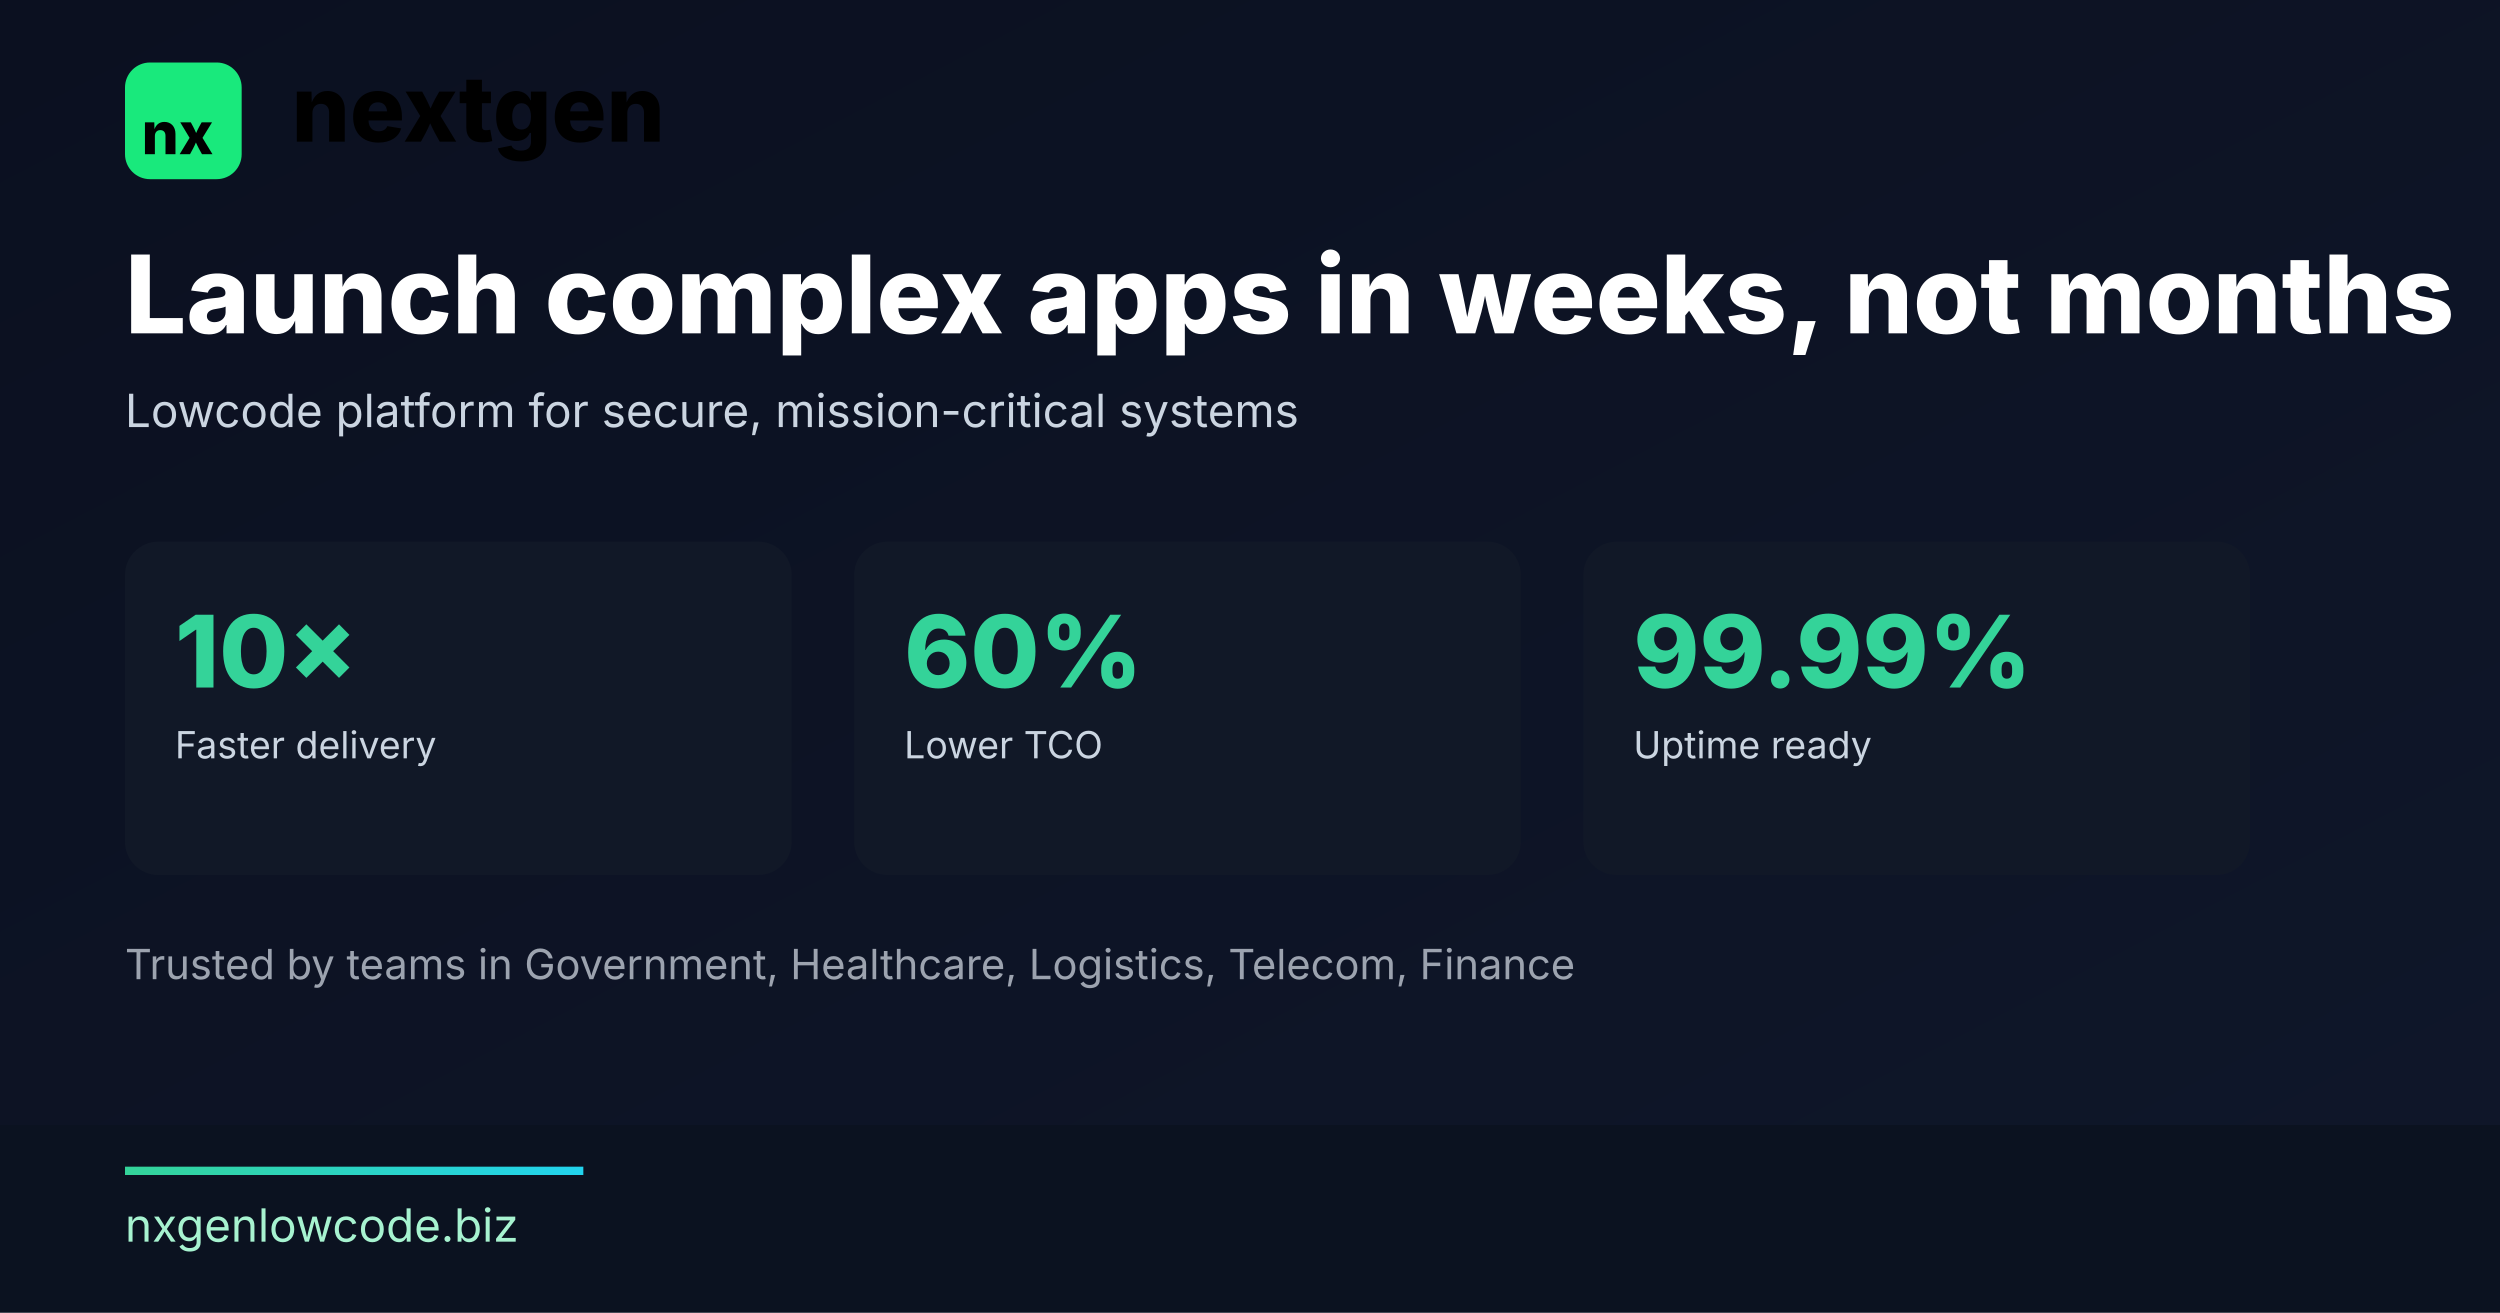
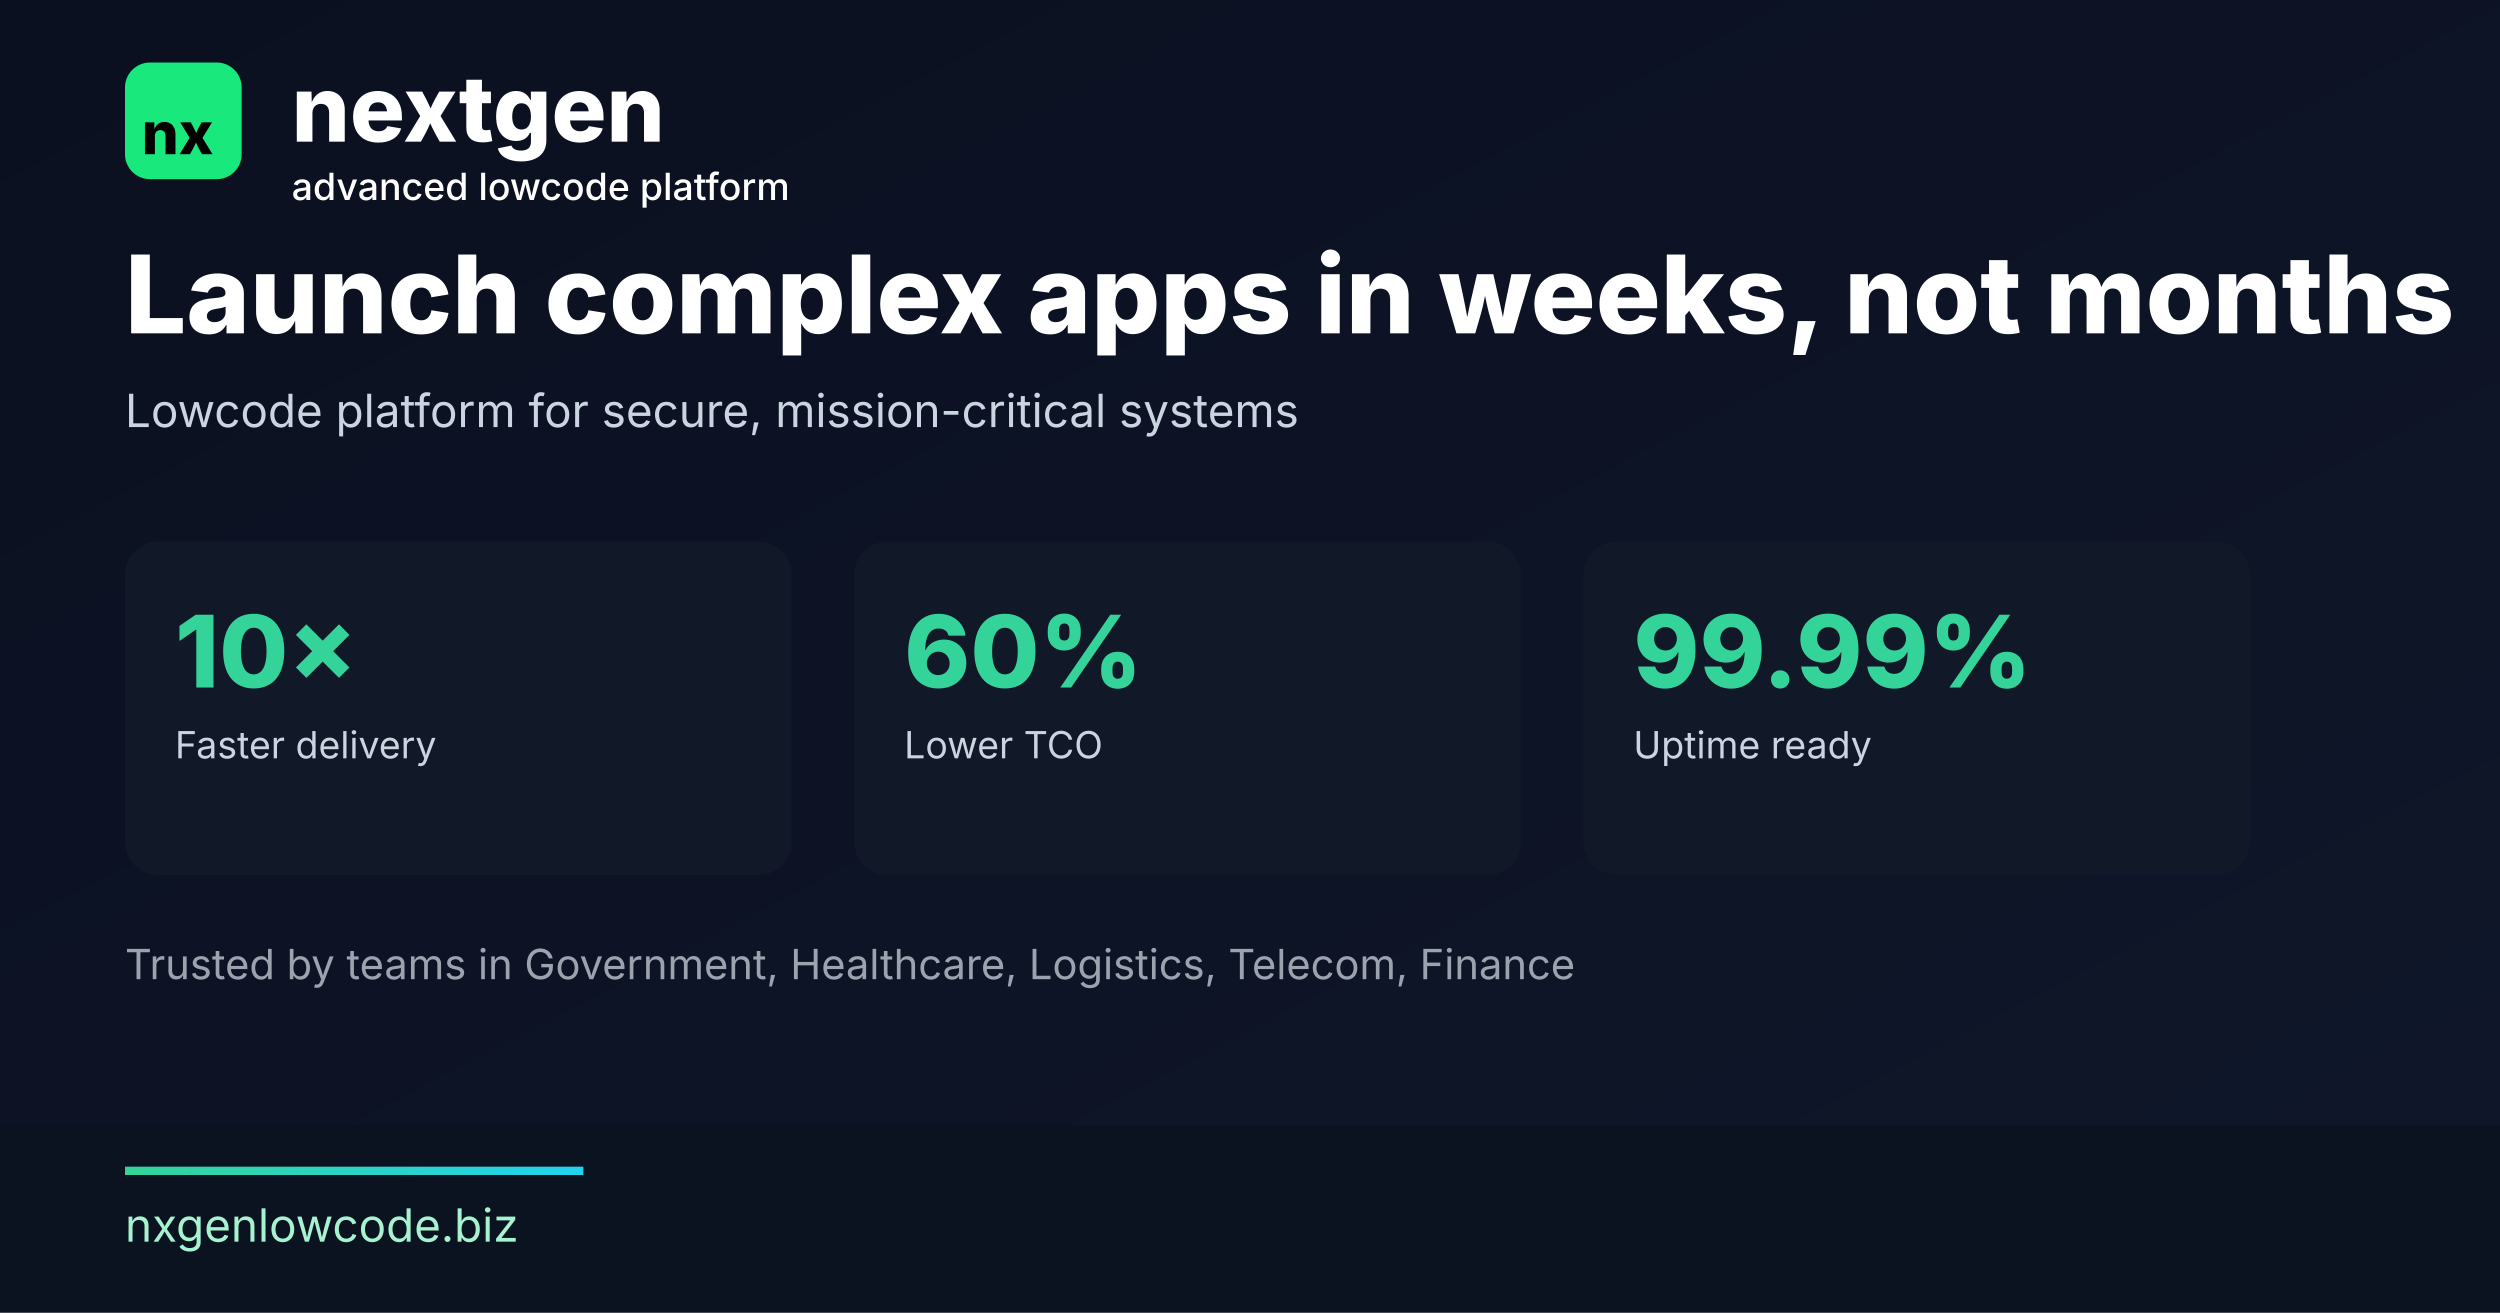
<svg xmlns="http://www.w3.org/2000/svg" width="1200" height="630" viewBox="0 0 1200 630" role="img" aria-labelledby="title8 desc8">
  <defs>
    <linearGradient id="bg8" x1="0" y1="0" x2="1" y2="1">
      <stop offset="0%" stop-color="#0b1020" />
      <stop offset="100%" stop-color="#0f172a" />
    </linearGradient>
    <linearGradient id="accent8" x1="0%" y1="0%" x2="100%" y2="0%">
      <stop offset="0%" stop-color="#34d399" />
      <stop offset="100%" stop-color="#22d3ee" />
    </linearGradient>
  </defs>
  <rect width="1200" height="630" fill="url(#bg8)" />
  <g transform="translate(60,60)">
    <rect x="0" y="-30" width="56" height="56" rx="12" fill="#19E97C" />
    <text x="8" y="14" font-family="Inter,sans-serif" font-size="28" font-weight="800" fill="#000000">nx</text>
-     <text x="80" y="8" font-family="Inter,sans-serif" font-size="44" font-weight="800" fill="#000000">nextgen</text>
+     <text x="80" y="8" font-family="Inter,sans-serif" font-size="44" font-weight="800" fill="#ffffff">nextgen</text>
+     <text x="80" y="36" font-family="Inter,sans-serif" font-size="18" font-weight="500" fill="#ffffff">advanced lowcode platform</text>
  </g>
  <text x="60" y="160" font-family="Inter,sans-serif" font-size="52" font-weight="800" fill="#ffffff">Launch complex apps in weeks, not months</text>
  <text x="60" y="205" font-family="Inter,sans-serif" font-size="22" fill="#cbd5e1">Lowcode platform for secure, mission-critical systems</text>
  <g transform="translate(60,260)" font-family="Inter,sans-serif" fill="#e5e7eb">
    <g>
      <rect x="0" y="0" width="320" height="160" rx="16" fill="#111827" />
      <text x="24" y="70" font-size="48" font-weight="800" fill="#34d399">10×</text>
      <text x="24" y="104" font-size="18" fill="#cbd5e1">Faster delivery</text>
    </g>
    <g transform="translate(350,0)">
      <rect x="0" y="0" width="320" height="160" rx="16" fill="#111827" />
      <text x="24" y="70" font-size="48" font-weight="800" fill="#34d399">60%</text>
      <text x="24" y="104" font-size="18" fill="#cbd5e1">Lower TCO</text>
    </g>
    <g transform="translate(700,0)">
      <rect x="0" y="0" width="320" height="160" rx="16" fill="#111827" />
      <text x="24" y="70" font-size="48" font-weight="800" fill="#34d399">99.99%</text>
      <text x="24" y="104" font-size="18" fill="#cbd5e1">Uptime ready</text>
    </g>
  </g>
  <text x="60" y="470" font-family="Inter,sans-serif" font-size="20" fill="#9ca3af">Trusted by teams in Government, Healthcare, Logistics, Telecom, Finance</text>
  <g transform="translate(0,540)">
    <rect x="0" y="0" width="1200" height="90" fill="#0b1220" />
    <text x="60" y="56" font-family="Inter,sans-serif" font-size="22" fill="#a7f3d0">nxgenlowcode.biz</text>
    <rect x="60" y="20" width="220" height="4" fill="url(#accent8)" />
  </g>
</svg>
